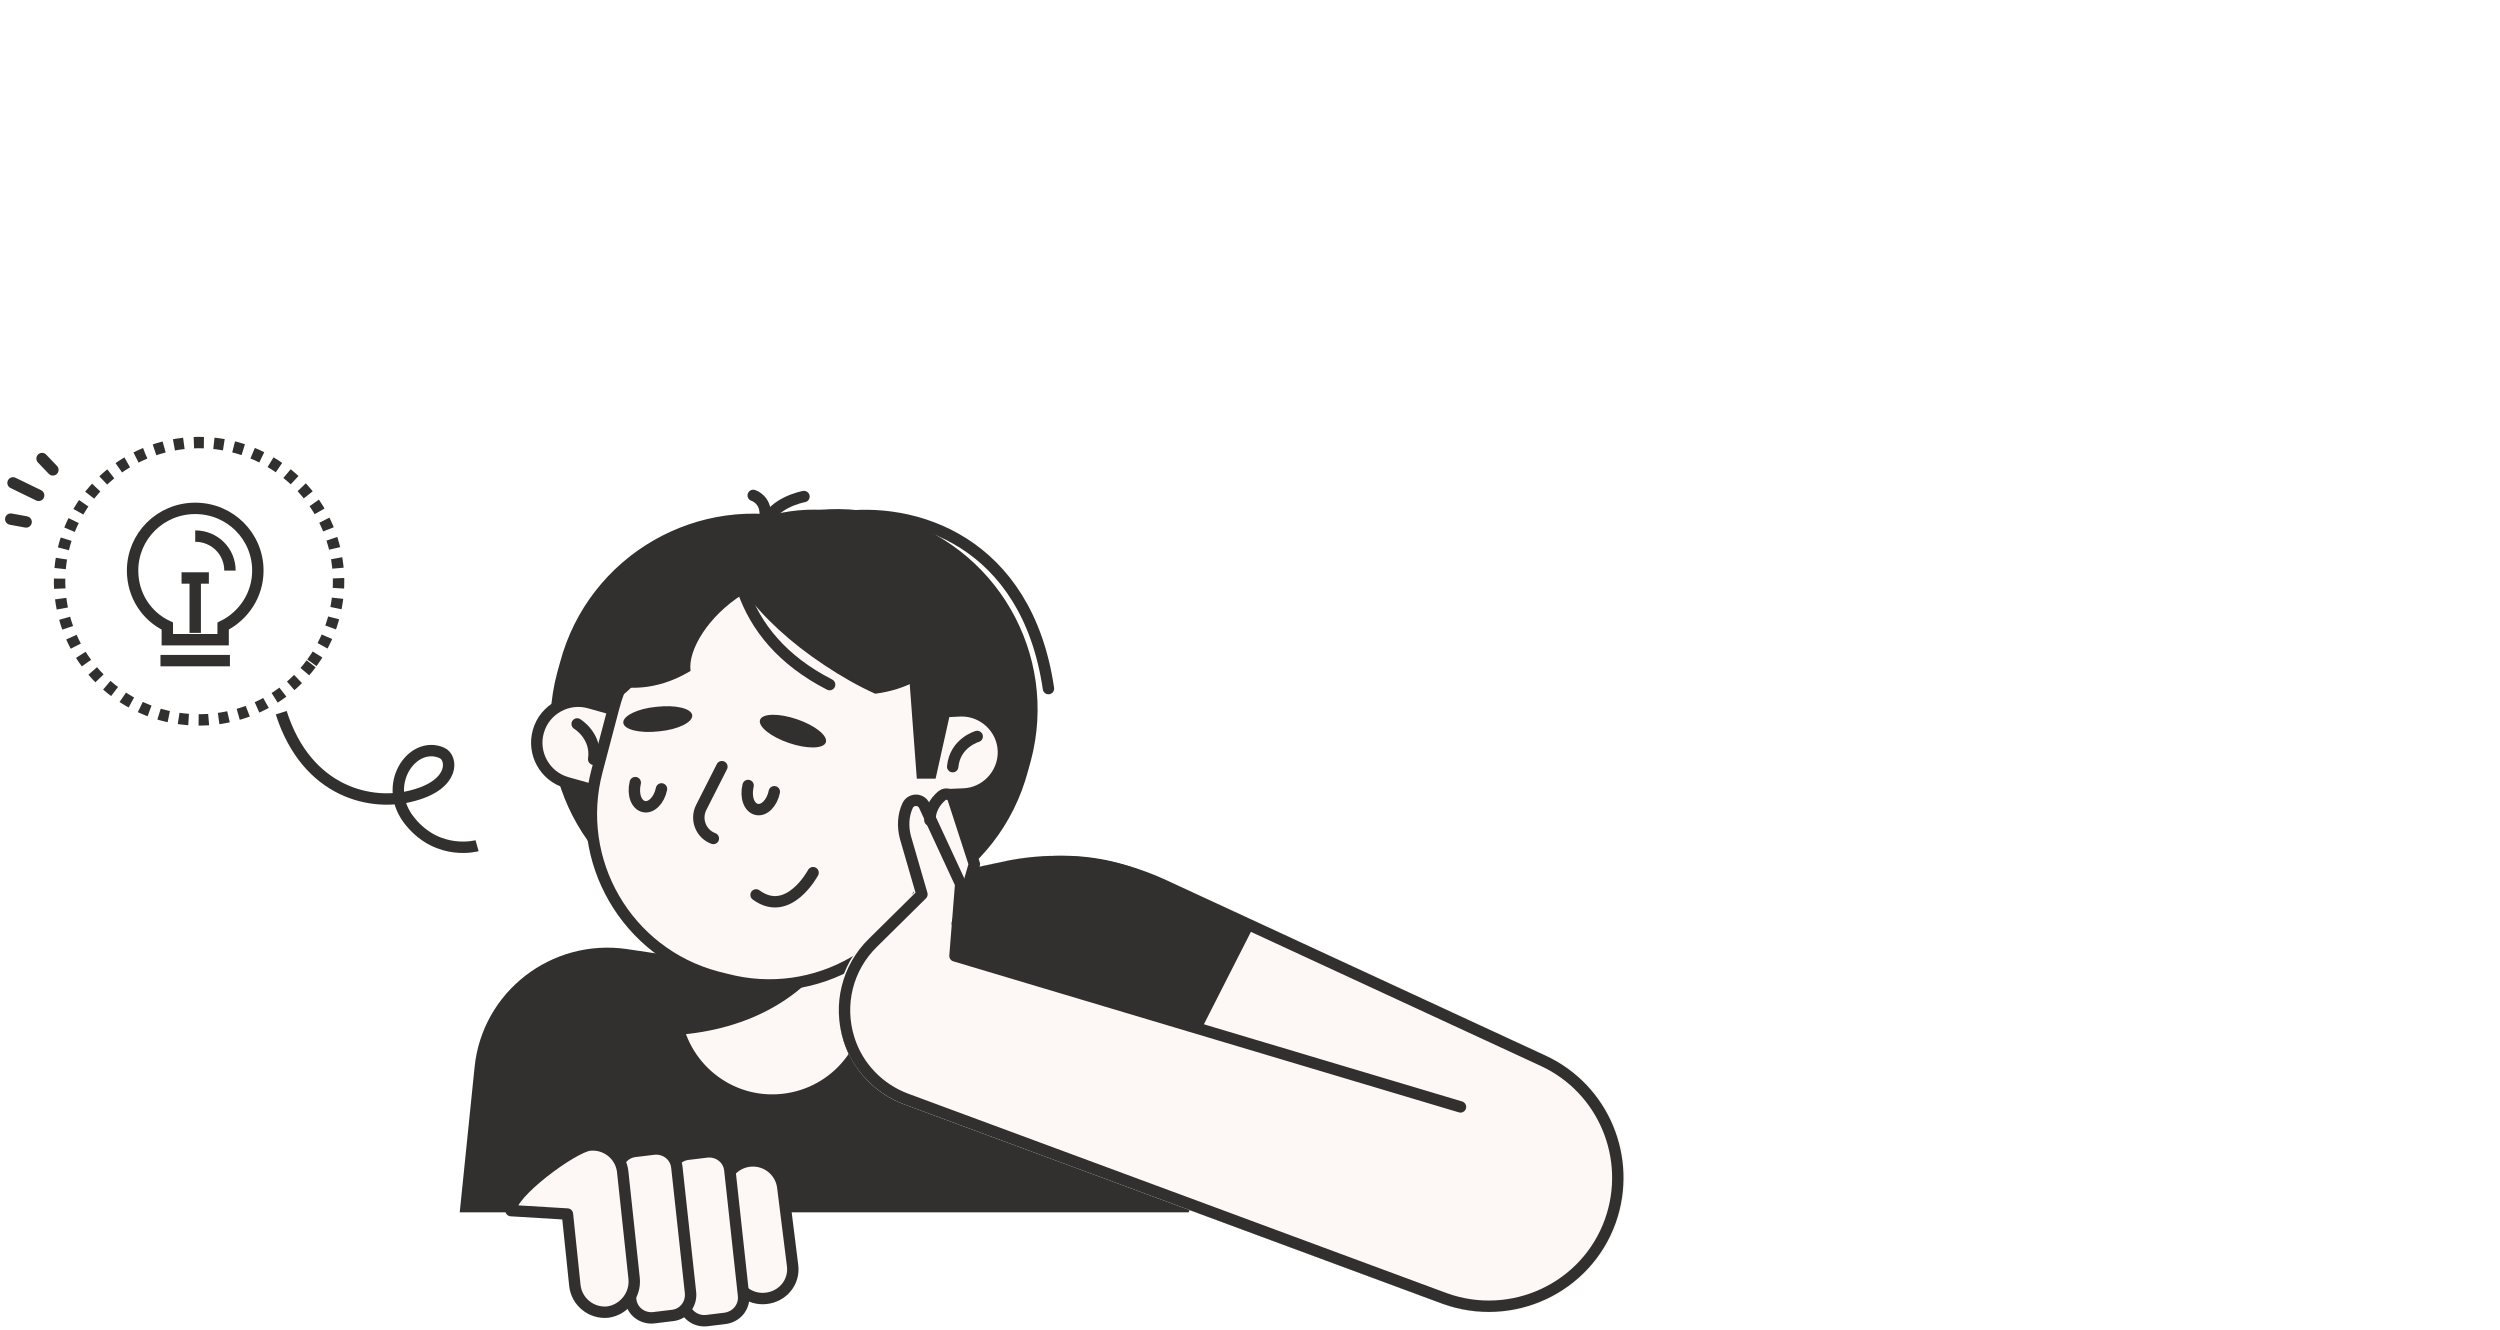
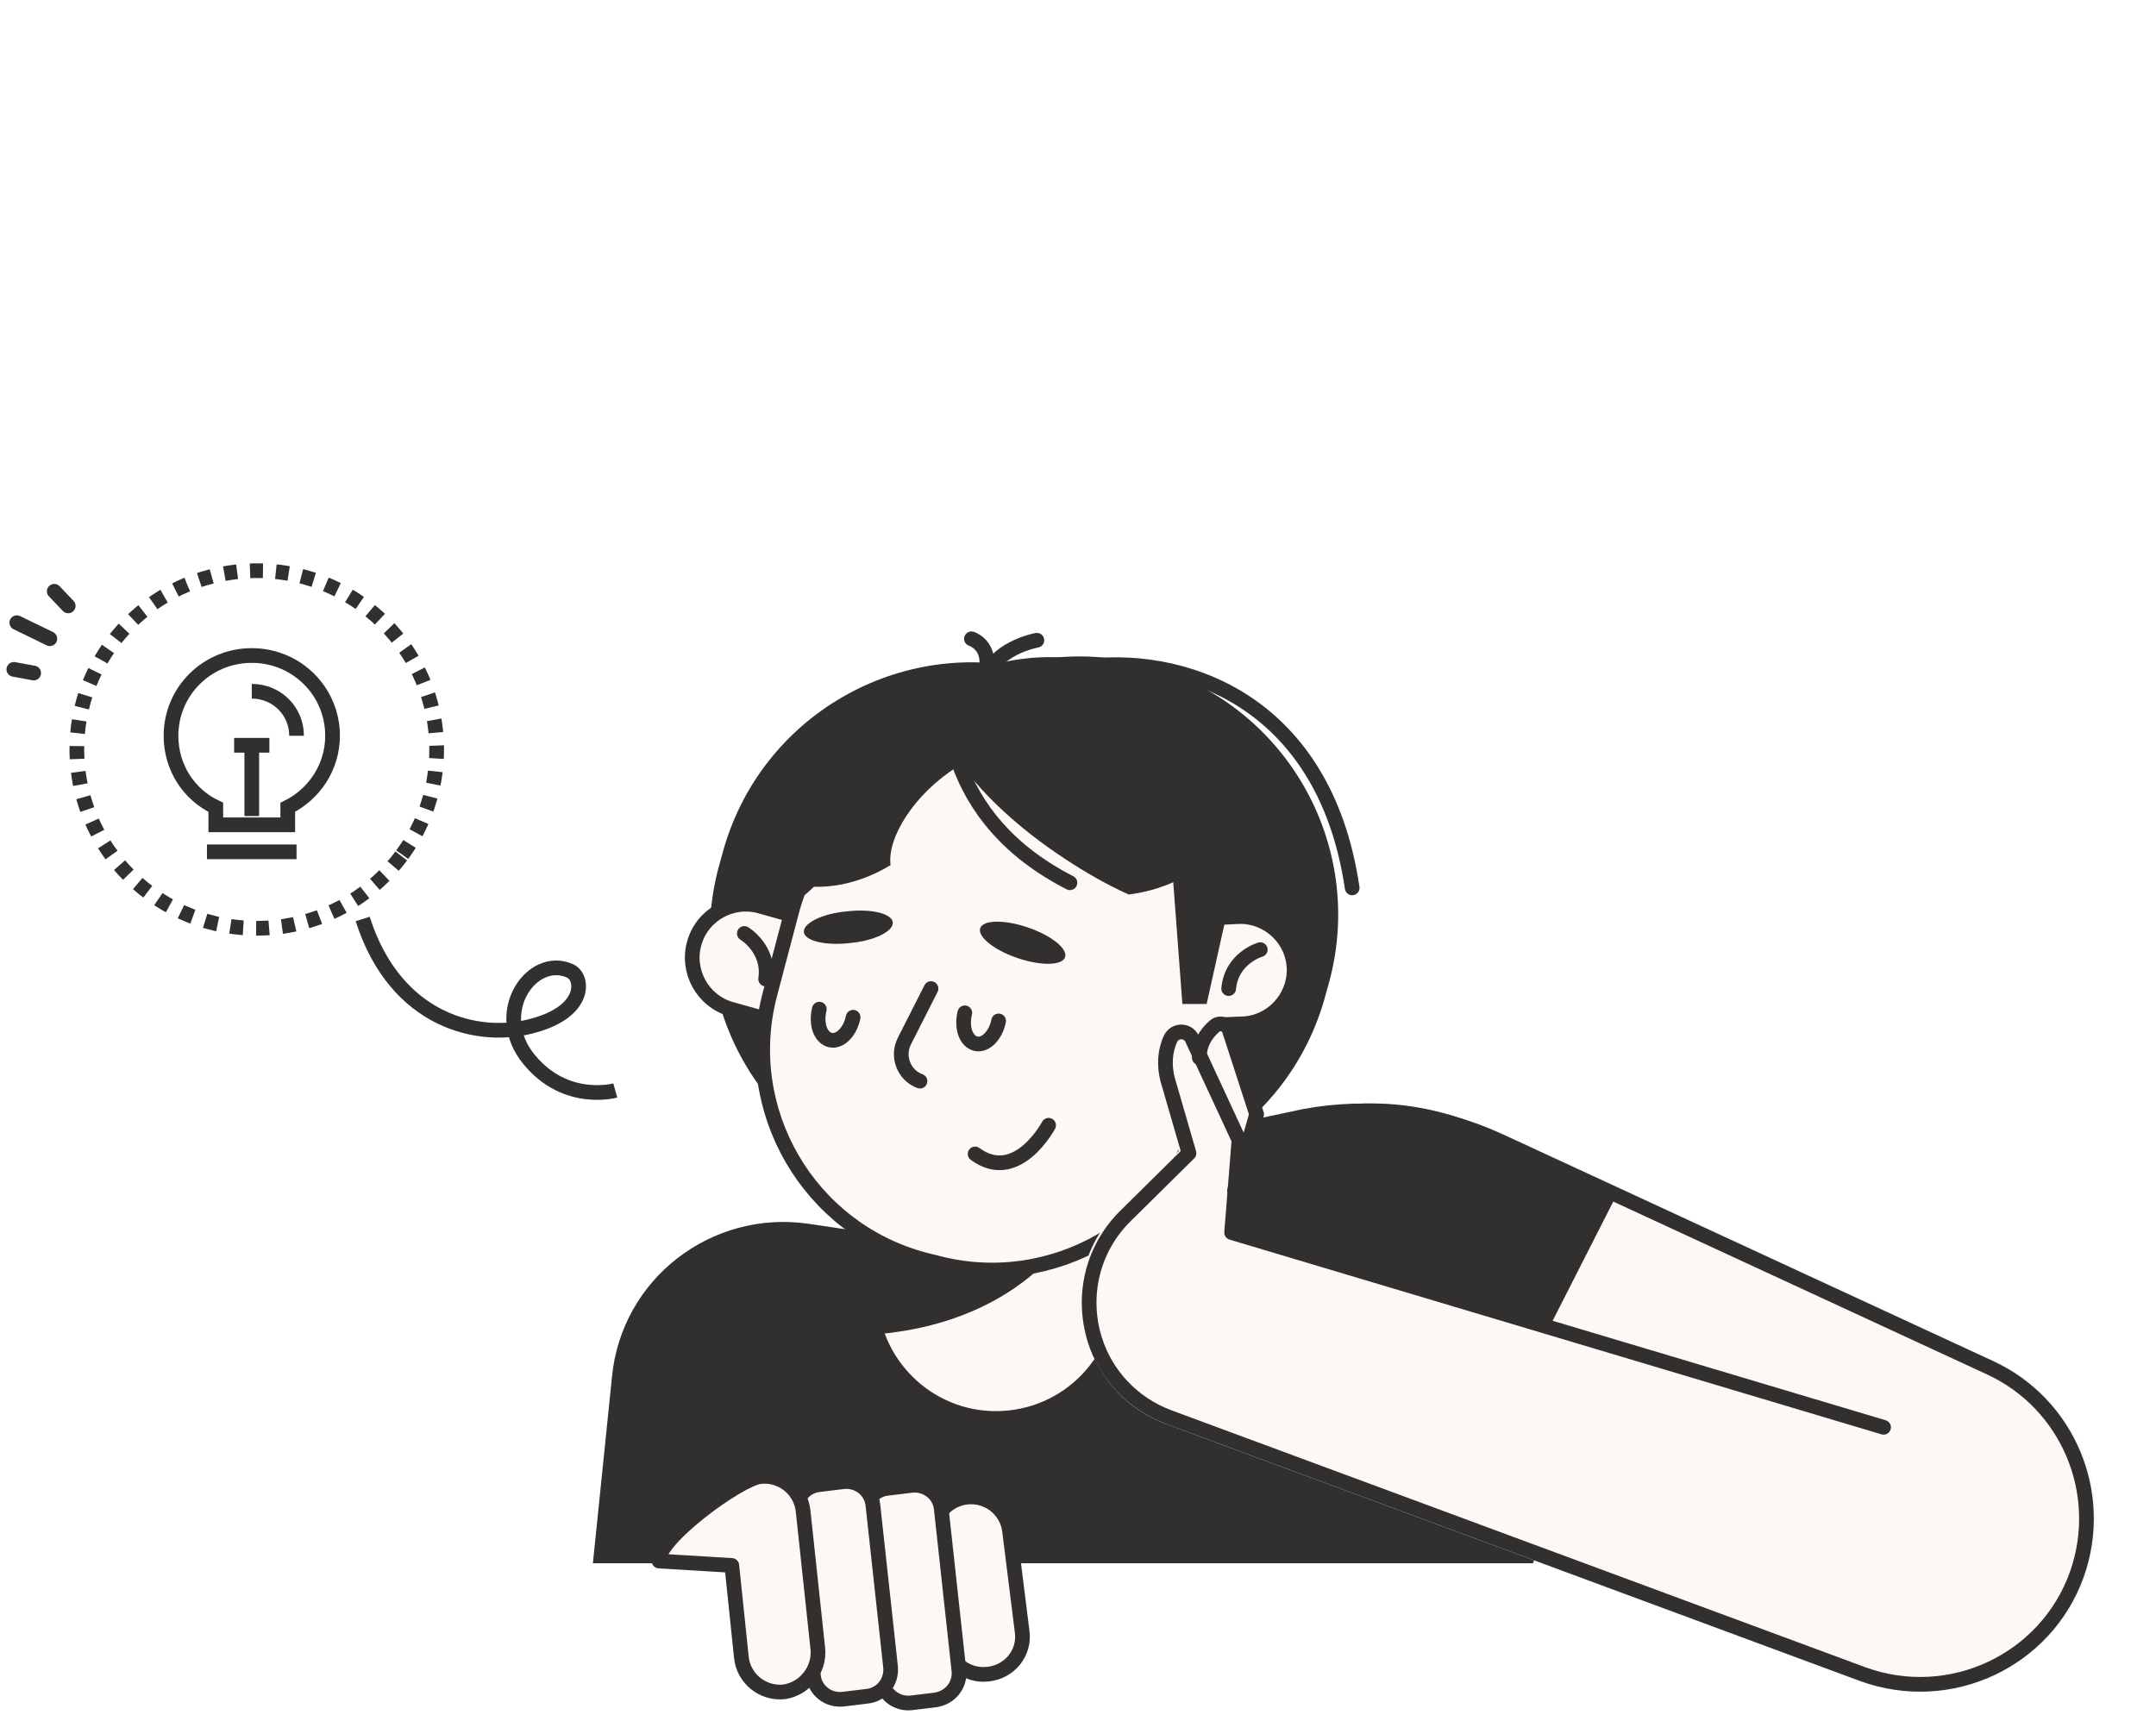
- <svg xmlns="http://www.w3.org/2000/svg" width="329" height="175" viewBox="0 0 329 175" fill="none">
+ <svg xmlns="http://www.w3.org/2000/svg" width="220" height="175" viewBox="0 0 220 175" fill="none">
  <path d="M62.45 140.494C63.425 130.519 72.575 123.469 82.475 124.894L165.575 137.269L156.425 159.544H60.5L62.45 140.494Z" fill="#31302F" />
  <path d="M101.75 144.769C108.875 144.694 114.575 138.919 114.5 131.794L114.35 118.069L88.625 118.294L88.775 132.019C88.85 139.144 94.7 144.844 101.75 144.769Z" fill="#FDF8F6" stroke="#31302F" stroke-width="1.5" stroke-miterlimit="10" stroke-linecap="round" stroke-linejoin="round" />
  <path d="M88.853 136.219L88.703 118.294L105.053 118.144L110.303 124.219C106.253 131.119 98.753 135.544 88.853 136.219Z" fill="#31302F" />
  <path d="M92.003 120.768C77.903 117.018 69.578 102.543 73.328 88.518L73.703 87.168C77.453 73.068 91.928 64.743 105.953 68.493C120.053 72.243 128.378 86.718 124.628 100.743L124.253 102.093C120.503 116.118 106.103 124.518 92.003 120.768Z" fill="#31302F" />
  <path d="M103.027 120.169C88.927 116.419 80.602 101.944 84.352 87.919L84.727 86.569C88.477 72.469 102.952 64.144 116.977 67.894C131.077 71.644 139.402 86.119 135.652 100.144L135.277 101.494C131.527 115.594 117.127 123.919 103.027 120.169Z" fill="#31302F" />
  <path d="M100.324 114.694C88.624 111.544 81.574 99.544 84.724 87.769L85.849 83.419C88.999 71.719 100.999 64.669 112.774 67.819C124.474 70.969 131.524 82.969 128.374 94.744L127.249 99.094C124.099 110.869 112.024 117.844 100.324 114.694Z" fill="#31302F" />
  <path d="M79.399 104.344L74.599 102.994C71.674 102.169 70.024 99.094 70.849 96.244C71.674 93.319 74.749 91.669 77.599 92.494L82.399 93.844C85.324 94.669 86.974 97.744 86.149 100.594C85.324 103.519 82.324 105.169 79.399 104.344Z" fill="#FDF8F6" stroke="#31302F" stroke-width="1.5" stroke-miterlimit="10" stroke-linecap="round" stroke-linejoin="round" />
  <path d="M107.9 77.419L109.1 77.719C117.125 79.894 122.975 86.119 124.925 93.619L126.425 93.544C129.425 93.469 131.975 95.869 132.05 98.869C132.125 101.869 129.725 104.419 126.725 104.494L124.925 104.569C124.925 104.644 124.85 104.719 124.85 104.869L122.675 113.119C119.525 124.969 107.375 132.019 95.525 128.869L94.325 128.569C82.475 125.419 75.425 113.269 78.575 101.419L80.75 93.169C83.825 81.319 96.05 74.269 107.9 77.419Z" fill="#FDF8F6" stroke="#31302F" stroke-width="1.5" stroke-miterlimit="10" stroke-linecap="round" stroke-linejoin="round" />
  <path d="M79.625 92.794C84.125 91.294 89.3 83.044 92.15 72.394C87.65 73.894 82.475 82.144 79.625 92.794Z" fill="#31302F" />
  <path d="M128.6 96.918C128.6 96.918 125.675 97.743 125.375 100.893" stroke="#31302F" stroke-width="1.5" stroke-miterlimit="10" stroke-linecap="round" stroke-linejoin="round" />
  <path d="M75.953 95.269C75.953 95.269 78.578 96.844 78.128 99.919" stroke="#31302F" stroke-width="1.5" stroke-miterlimit="10" stroke-linecap="round" stroke-linejoin="round" />
  <path d="M91.1 94.143C91.175 95.043 89.225 96.018 86.751 96.243C84.201 96.543 82.1 96.018 82.025 95.118C81.951 94.218 83.9 93.243 86.376 93.018C88.925 92.718 91.025 93.243 91.1 94.143Z" fill="#31302F" />
  <path d="M108.68 97.694C108.975 96.831 107.275 95.47 104.884 94.654C102.493 93.837 100.316 93.874 100.022 94.737C99.727 95.599 101.427 96.96 103.818 97.776C106.209 98.593 108.386 98.556 108.68 97.694Z" fill="#31302F" />
  <path d="M95.002 100.894L92.302 106.219C91.477 107.794 92.227 109.744 93.877 110.344" stroke="#31302F" stroke-width="1.5" stroke-miterlimit="10" stroke-linecap="round" stroke-linejoin="round" />
  <path d="M107 114.844C107 114.844 103.775 120.919 99.5 117.769" stroke="#31302F" stroke-width="1.5" stroke-miterlimit="10" stroke-linecap="round" stroke-linejoin="round" />
  <path d="M116.827 74.944C120.802 77.569 124.027 80.494 126.277 83.269C125.977 84.019 125.602 84.769 125.152 85.444C122.977 88.819 119.302 90.769 115.177 91.294C113.002 90.319 110.752 89.044 108.502 87.544C99.427 81.544 93.877 73.819 96.202 70.294C98.452 66.919 107.677 68.944 116.827 74.944Z" fill="#31302F" />
  <path d="M82.702 78.394C79.027 81.394 77.227 85.219 77.152 88.819C77.902 89.194 78.652 89.569 79.402 89.869C83.227 91.144 87.277 90.469 90.877 88.294C90.502 85.519 93.277 81.019 97.702 78.244C107.002 72.394 93.727 69.469 82.702 78.394Z" fill="#31302F" />
  <path d="M101.9 104.194C101.6 105.694 100.55 106.744 99.575 106.519C98.6 106.294 98.075 104.944 98.45 103.369" stroke="#31302F" stroke-width="1.5" stroke-miterlimit="10" stroke-linecap="round" stroke-linejoin="round" />
  <path d="M87.052 103.819C86.752 105.319 85.702 106.369 84.727 106.144C83.752 105.919 83.227 104.569 83.602 102.994" stroke="#31302F" stroke-width="1.5" stroke-miterlimit="10" stroke-linecap="round" stroke-linejoin="round" />
  <path d="M100.477 69.694C101.152 66.169 105.802 65.344 105.802 65.344" stroke="#31302F" stroke-width="1.5" stroke-miterlimit="10" stroke-linecap="round" stroke-linejoin="round" />
  <path d="M99.125 65.194C99.125 65.194 100.85 65.719 100.7 67.894" stroke="#31302F" stroke-width="1.5" stroke-miterlimit="10" stroke-linecap="round" stroke-linejoin="round" />
  <path d="M97.777 77.719C99.427 82.444 102.877 86.869 109.177 90.094" stroke="#31302F" stroke-width="1.5" stroke-miterlimit="10" stroke-linecap="round" stroke-linejoin="round" />
  <path d="M126.351 87.994L123.126 102.469H120.651L119.301 84.469L126.351 87.994Z" fill="#31302F" />
  <path d="M128.451 114.919L133.026 113.944C139.776 112.669 146.751 113.569 152.976 116.419L203.076 139.594C211.026 143.269 214.851 152.419 211.926 160.669C208.776 169.519 198.951 174.094 190.101 170.869L119.226 144.619C115.626 143.269 112.851 140.344 111.726 136.744C110.301 132.244 111.501 127.369 114.876 124.069L121.326 117.694L119.151 110.194C118.776 108.769 118.851 107.269 119.451 105.994C119.901 105.094 121.176 105.094 121.626 105.994L126.426 116.344L125.676 125.794L192.201 145.669" stroke="#31302F" stroke-width="1.5" stroke-miterlimit="10" stroke-linecap="round" stroke-linejoin="round" />
  <path d="M114.127 123.469L120.277 117.469L118.252 110.494C117.802 108.919 117.952 107.194 118.627 105.694C119.002 104.944 119.677 104.494 120.502 104.494C121.327 104.494 122.002 104.944 122.377 105.694L126.502 114.544L132.952 113.119C139.927 111.844 146.977 112.744 153.427 115.669L203.527 138.844C211.927 142.744 215.902 152.269 212.827 160.969C211.177 165.469 207.952 169.069 203.602 171.094C201.202 172.219 198.652 172.744 196.102 172.744C194.002 172.744 191.902 172.369 189.952 171.619L119.077 145.369C115.177 143.944 112.252 140.869 111.052 136.969C109.252 132.244 110.527 127.069 114.127 123.469Z" fill="#FDF8F6" />
  <path d="M121.777 109.369C121.777 108.094 122.902 105.544 123.877 104.719C124.402 104.269 125.227 104.569 125.377 105.169L128.152 113.719L125.902 121.519L124.702 124.294L121.777 109.369Z" fill="#FDF8F6" />
  <path d="M122.375 107.944C122.375 106.669 122.975 105.544 123.95 104.719C124.475 104.269 125.3 104.569 125.45 105.169L128.225 113.719L125.975 121.519" stroke="#31302F" stroke-width="1.5" stroke-miterlimit="10" stroke-linecap="round" stroke-linejoin="round" />
  <path d="M128.451 114.919L133.026 113.944C139.776 112.669 146.751 113.569 152.976 116.419L203.076 139.594C211.026 143.269 214.851 152.419 211.926 160.669C208.776 169.519 198.951 174.094 190.101 170.869L119.226 144.619C115.626 143.269 112.851 140.344 111.726 136.744C110.301 132.244 111.501 127.369 114.876 124.069L121.326 117.694L119.151 110.194C118.776 108.769 118.851 107.269 119.451 105.994C119.901 105.094 121.176 105.094 121.626 105.994L126.426 116.344L125.676 125.794L192.201 145.669" stroke="#31302F" stroke-width="1.5" stroke-miterlimit="10" stroke-linecap="round" stroke-linejoin="round" />
  <path d="M157.402 135.169L164.152 121.894" stroke="#31302F" stroke-width="1.5" stroke-miterlimit="10" stroke-linecap="round" stroke-linejoin="round" />
  <path d="M104.3 166.519L103.025 156.319C102.8 154.144 100.85 152.569 98.675 152.794C96.5 153.019 94.925 154.969 95.15 157.144L96.425 167.344C96.65 169.519 98.6 171.094 100.775 170.869C103.025 170.644 104.6 168.694 104.3 166.519Z" fill="#FDF8F6" stroke="#31302F" stroke-width="1.5" stroke-miterlimit="10" stroke-linecap="round" stroke-linejoin="round" />
  <path d="M97.849 170.494L96.049 153.994C95.899 152.494 94.549 151.444 93.049 151.594L90.574 151.894C89.074 152.044 88.024 153.394 88.174 154.894L89.974 171.394C90.124 172.894 91.474 173.944 92.974 173.794L95.449 173.494C96.949 173.269 97.999 171.994 97.849 170.494Z" fill="#FDF8F6" stroke="#31302F" stroke-width="1.5" stroke-miterlimit="10" stroke-linecap="round" stroke-linejoin="round" />
  <path d="M90.873 170.119L89.073 153.619C88.923 152.119 87.573 151.069 86.073 151.219L83.598 151.519C82.098 151.669 81.048 153.019 81.198 154.519L82.998 171.019C83.148 172.519 84.498 173.569 85.998 173.419L88.473 173.119C89.973 172.969 91.023 171.619 90.873 170.119Z" fill="#FDF8F6" stroke="#31302F" stroke-width="1.5" stroke-miterlimit="10" stroke-linecap="round" stroke-linejoin="round" />
  <path d="M83.45 168.244L81.95 154.219C81.725 152.044 79.775 150.469 77.6 150.694C75.425 150.919 66.95 157.144 67.25 159.319L74.675 159.769L75.65 169.144C75.875 171.319 77.825 172.894 80 172.669C82.1 172.369 83.675 170.419 83.45 168.244Z" fill="#FDF8F6" stroke="#31302F" stroke-width="1.5" stroke-miterlimit="10" stroke-linecap="round" stroke-linejoin="round" />
  <path d="M157.85 135.394L165.05 121.369L151.55 115.144C143.825 111.619 134.825 111.769 127.25 115.669L125.75 125.944L157.85 135.394Z" fill="#31302F" />
  <path d="M110.152 68.118C120.277 66.543 135.127 71.194 137.977 90.618" stroke="#31302F" stroke-width="1.5" stroke-miterlimit="10" stroke-linecap="round" stroke-linejoin="round" />
  <path d="M5.087 65.187L1.715 63.548" stroke="#31302F" stroke-width="1.5" stroke-miterlimit="10" stroke-linecap="round" stroke-linejoin="round" />
  <path d="M3.437 68.688L1.414 68.315" stroke="#31302F" stroke-width="1.5" stroke-miterlimit="10" stroke-linecap="round" stroke-linejoin="round" />
  <path d="M6.959 61.836L5.535 60.346" stroke="#31302F" stroke-width="1.5" stroke-miterlimit="10" stroke-linecap="round" stroke-linejoin="round" />
  <path d="M37.008 93.789C40.38 104.366 48.997 106.228 54.467 104.664C59.937 103.174 59.562 99.673 58.139 99.077C54.242 97.364 50.046 103.397 54.017 108.164C57.764 112.708 62.784 111.293 62.784 111.293" stroke="#31302F" stroke-width="1.5" stroke-miterlimit="10" />
  <path d="M41.049 87.222C47.011 79.069 45.195 67.656 36.994 61.73C28.793 55.804 17.311 57.609 11.349 65.761C5.388 73.914 7.203 85.326 15.405 91.252C23.606 97.179 35.087 95.374 41.049 87.222Z" stroke="#31302F" stroke-width="1.5" stroke-miterlimit="10" stroke-dasharray="1.32 1.32" />
  <path d="M17.449 75.094C17.449 70.551 21.121 66.901 25.692 66.901C30.262 66.901 33.934 70.551 33.934 75.094C33.934 78.297 32.061 81.053 29.363 82.393V84.181H22.02V82.393C19.323 81.127 17.449 78.371 17.449 75.094Z" stroke="#31302F" stroke-width="1.5" />
  <path d="M30.259 86.937H21.117" stroke="#31302F" stroke-width="1.5" />
  <path d="M25.691 83.287V76.062" stroke="#31302F" stroke-width="1.5" />
  <path d="M27.487 76.062H23.891" stroke="#31302F" stroke-width="1.5" />
  <path d="M30.262 75.093C30.262 72.561 28.239 70.55 25.691 70.55" stroke="#31302F" stroke-width="1.5" />
</svg>
